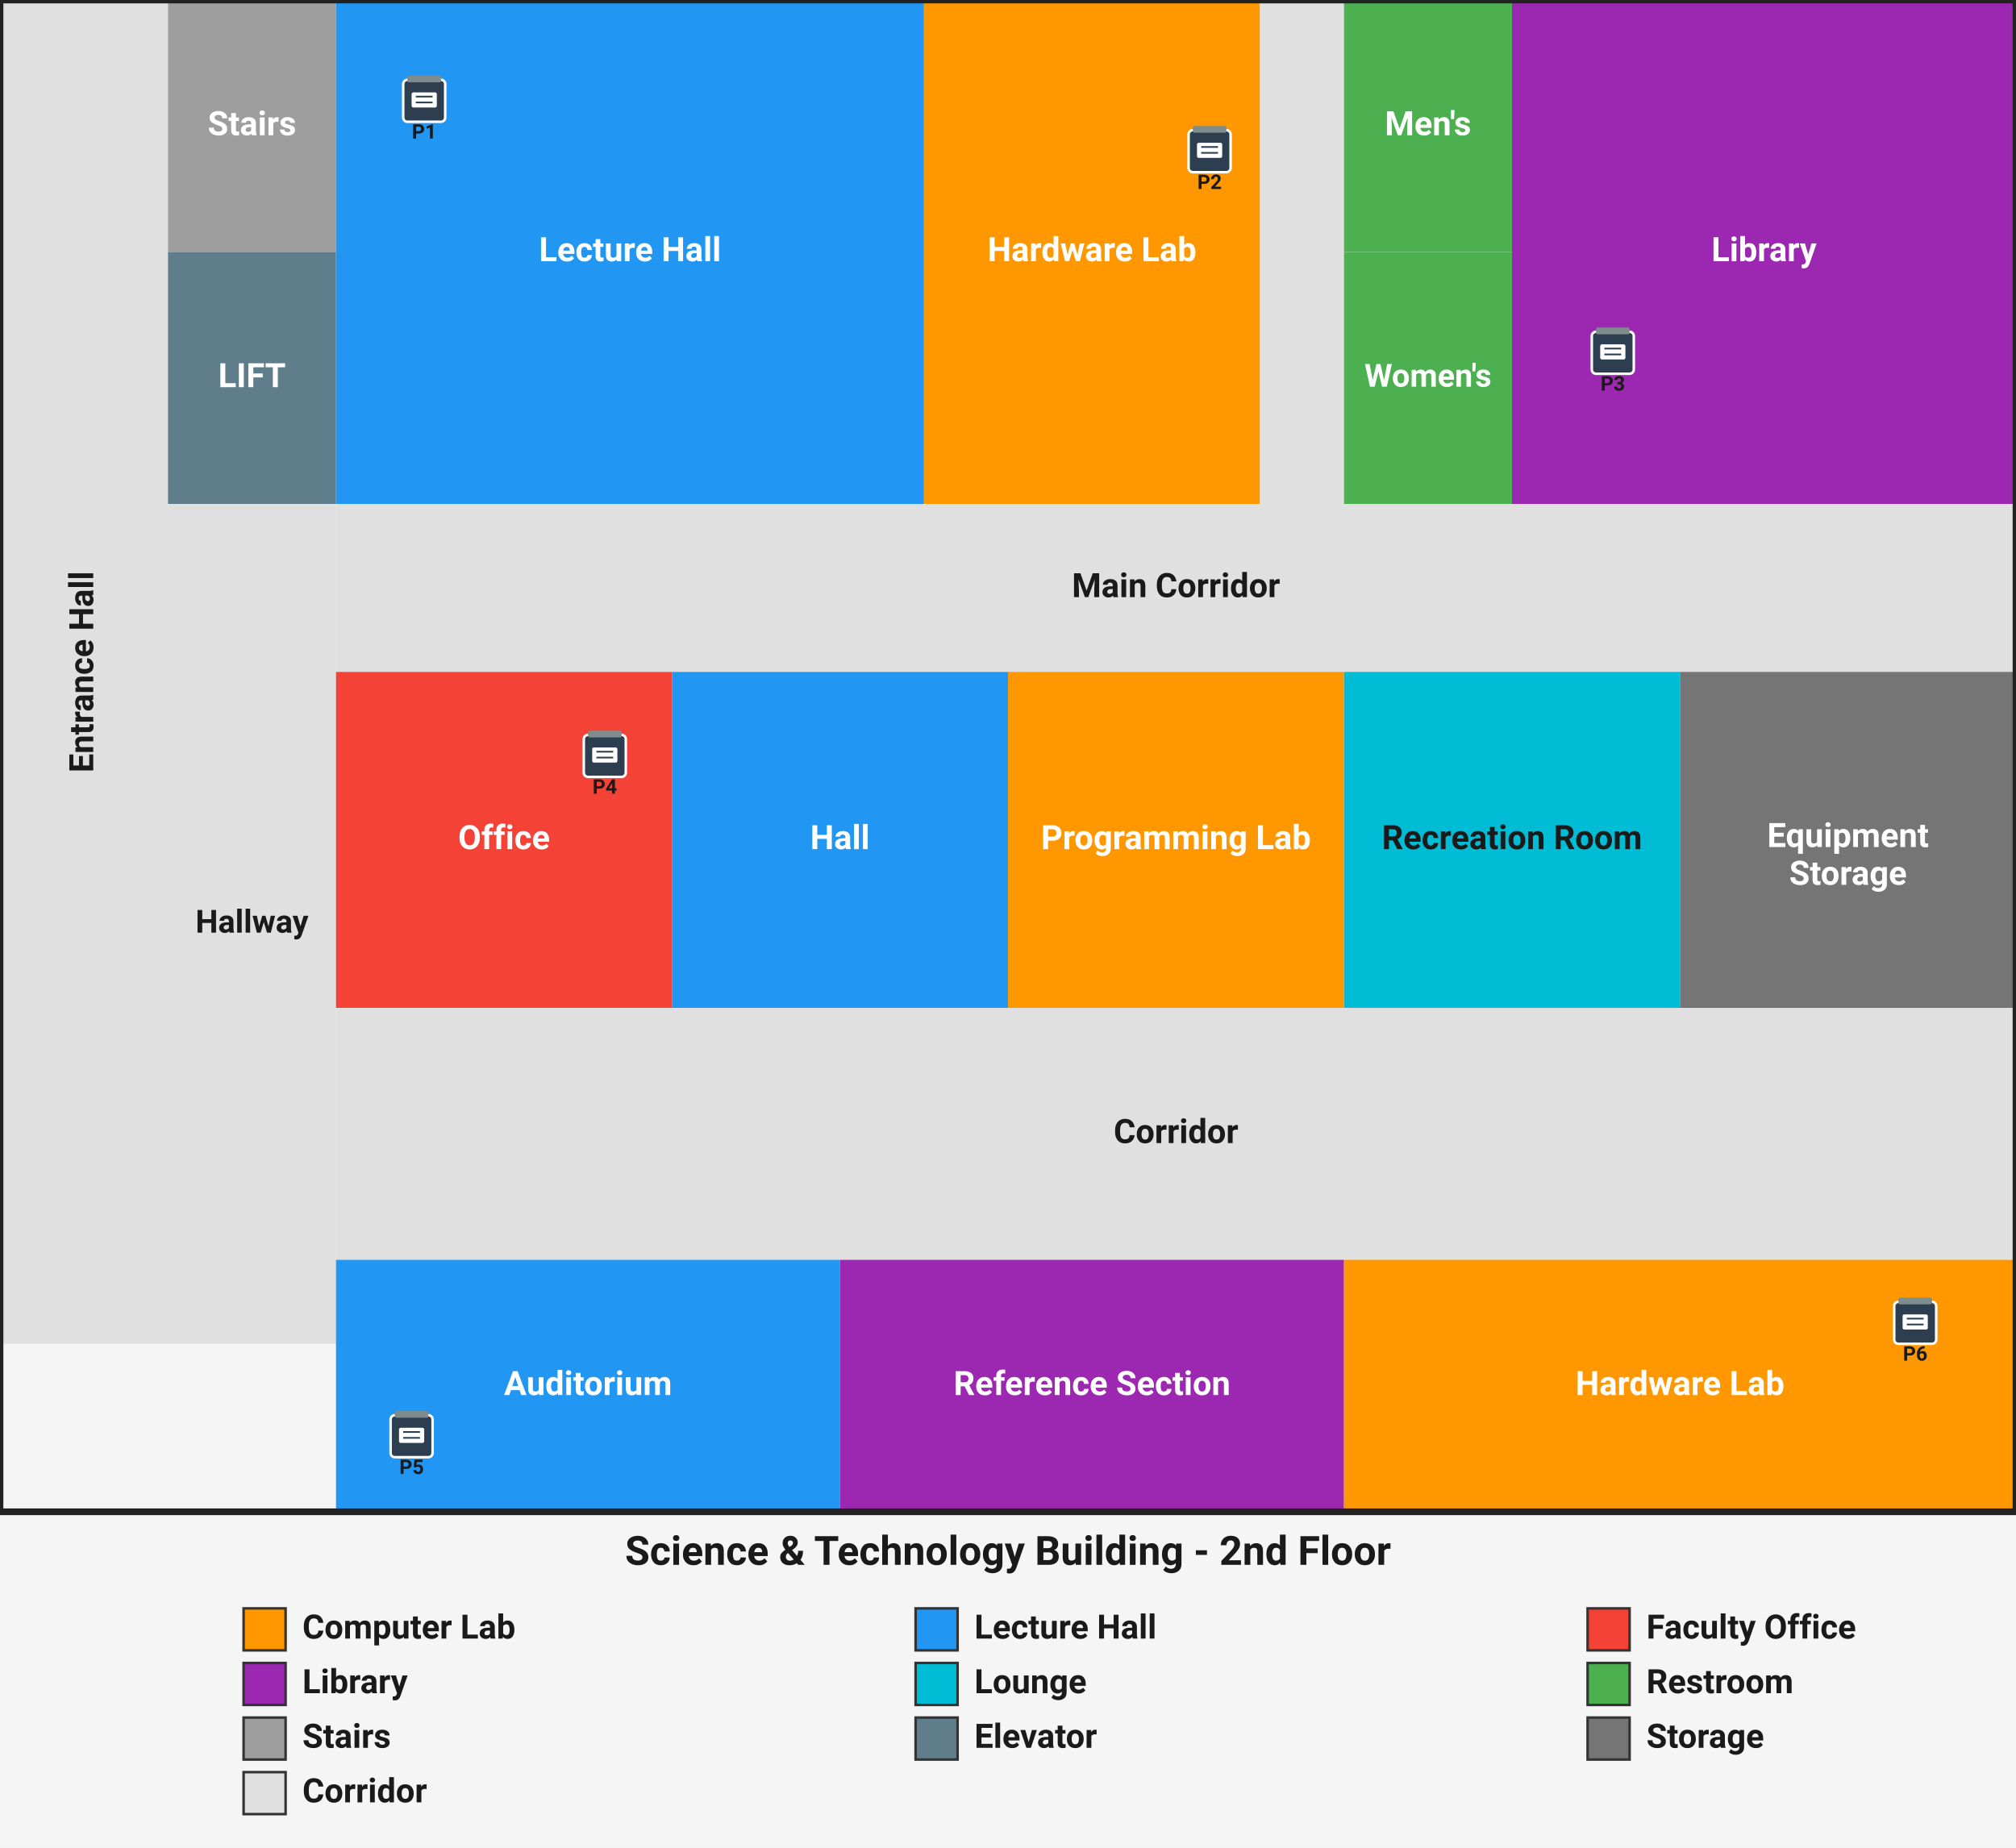
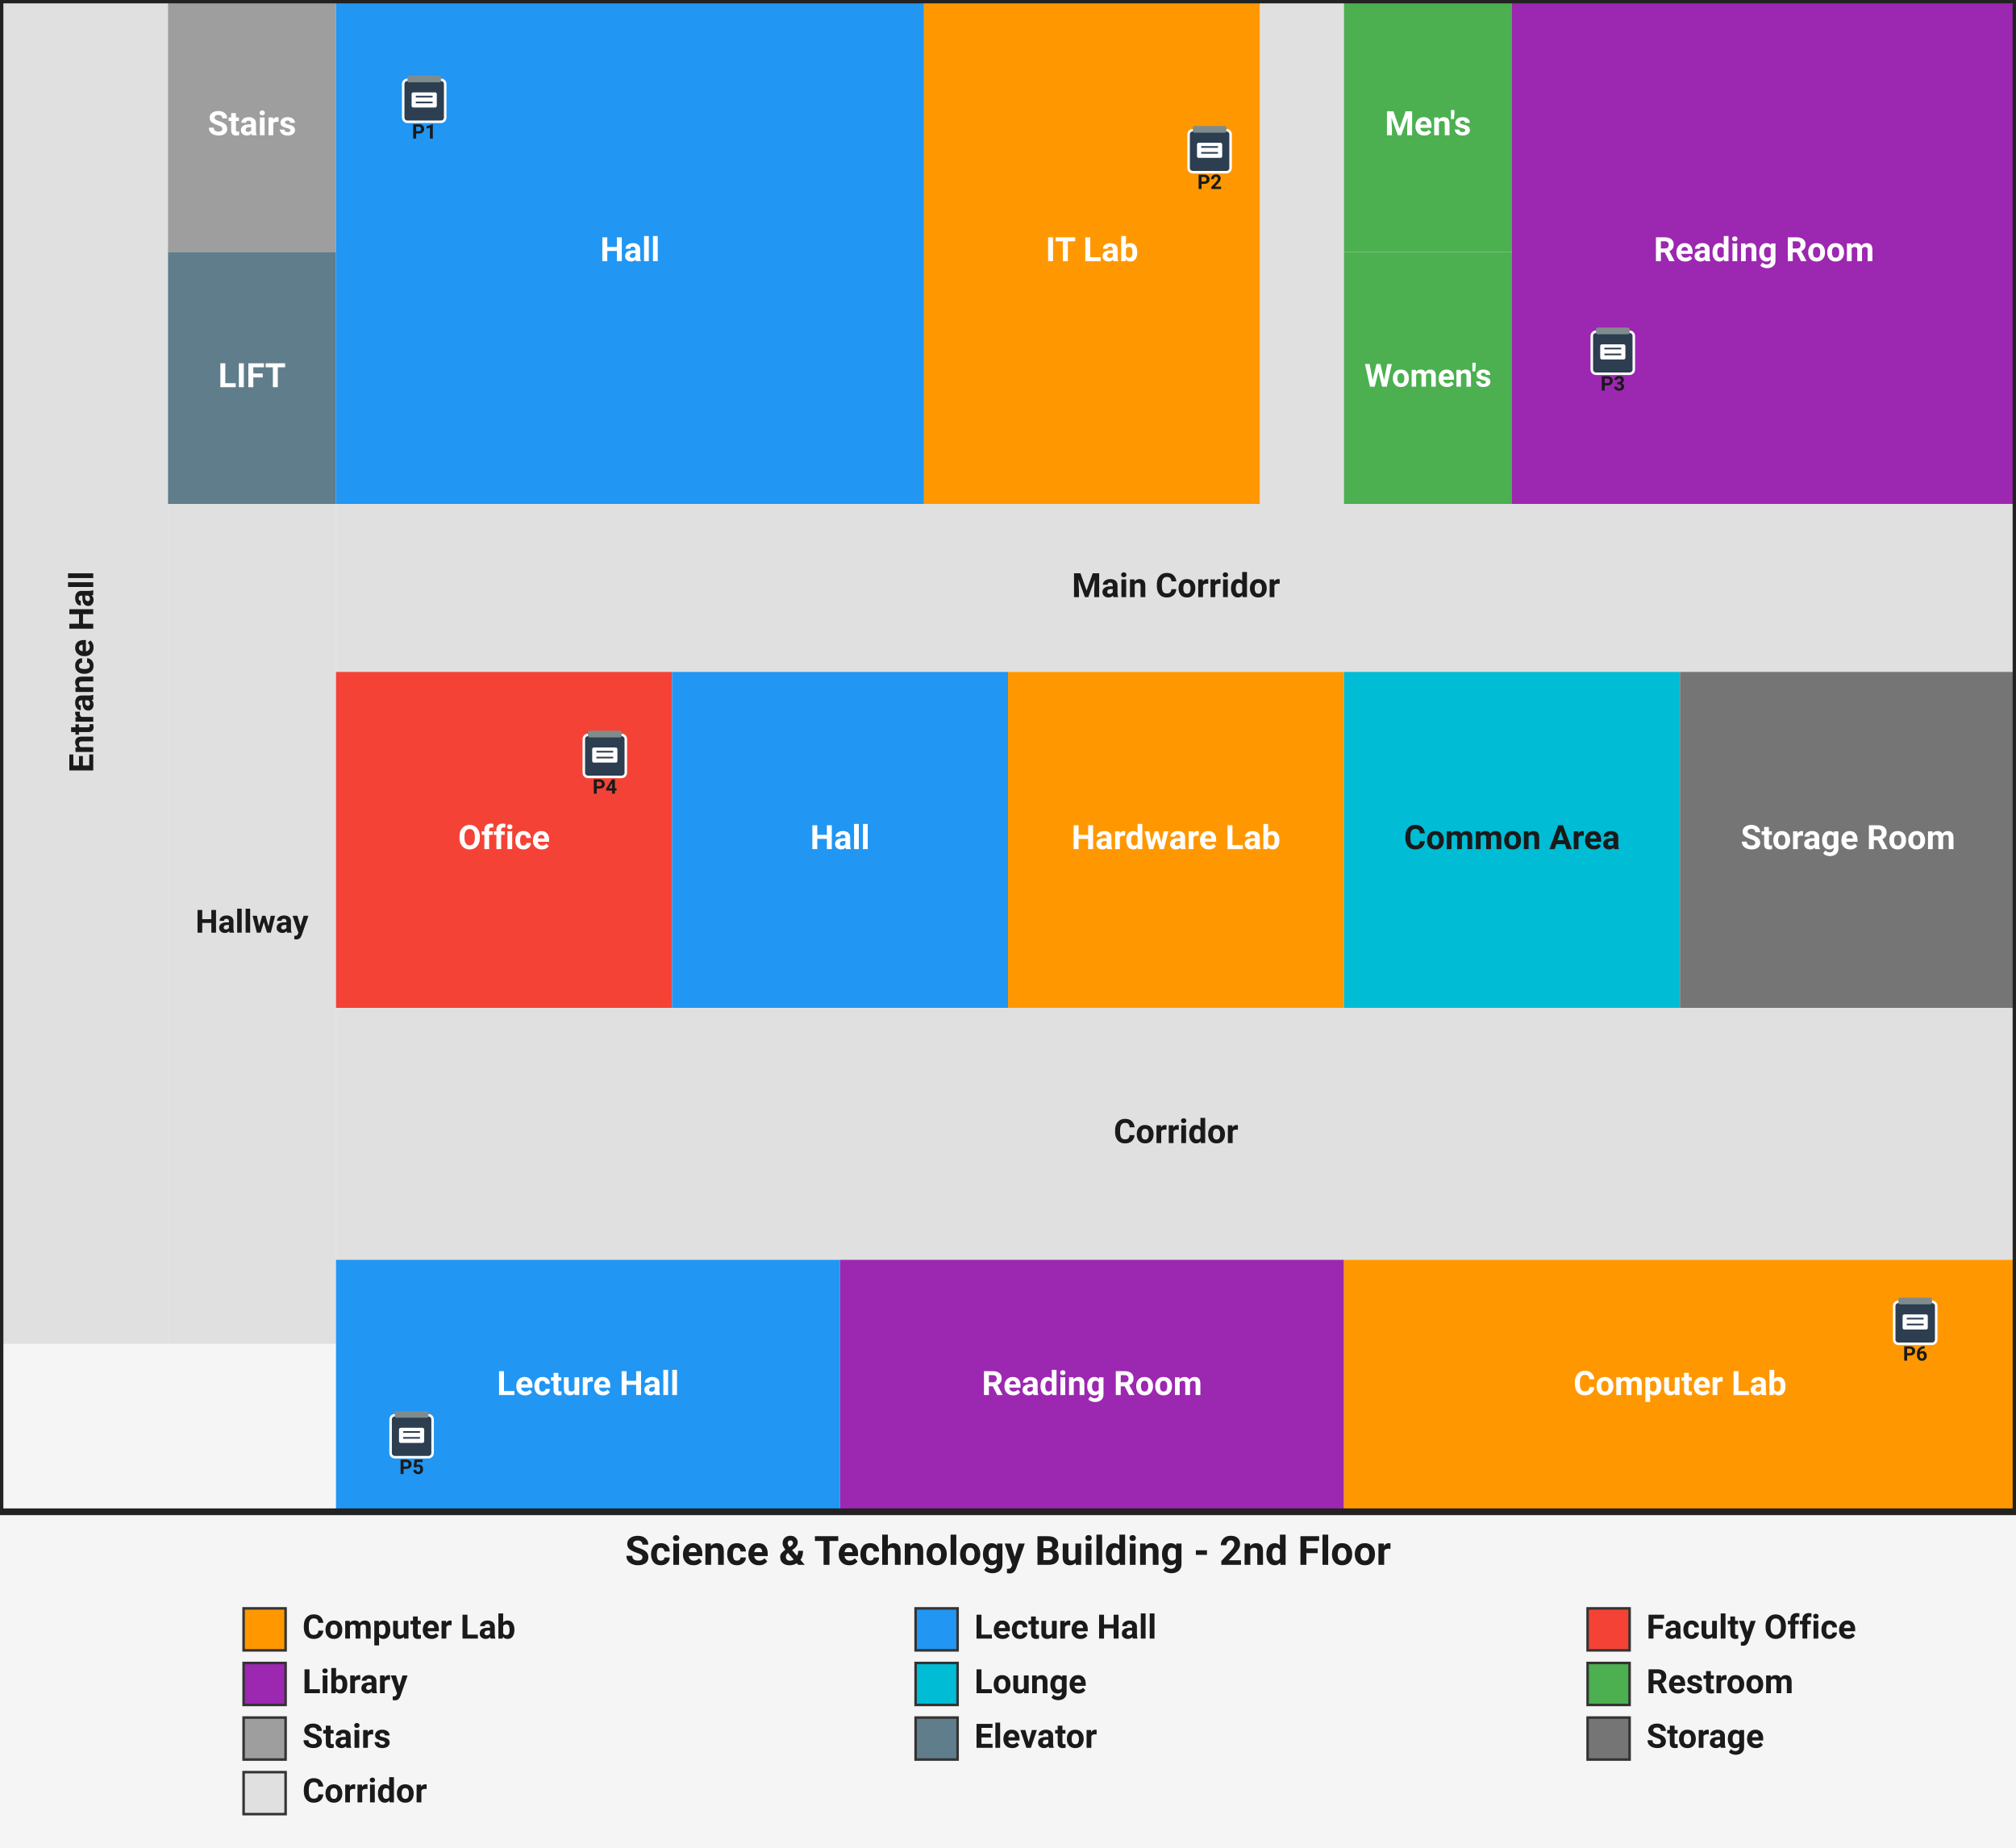
<svg xmlns="http://www.w3.org/2000/svg" viewBox="0 0 2400 2200" width="2400" height="2200" style="display:block; max-width:100%; height:auto;">
  <defs>
    <style>
      text { 
        -webkit-font-smoothing: antialiased;
        -moz-osx-font-smoothing: grayscale;
      }
    </style>
  </defs>
  <rect x="0" y="0" width="2400" height="2200" fill="#f5f5f5" />
  <rect x="0" y="0" width="200" height="1600" fill="#E0E0E0" stroke="none" />
  <text x="100.0" y="800.0" font-family="Roboto,Segoe UI,Arial,sans-serif" font-size="40" font-weight="600" fill="#1a1a1a" text-anchor="middle" dominant-baseline="middle" transform="rotate(-90 100.0 800.0)">
              Entrance Hall
            </text>
  <rect x="200" y="0" width="200" height="300" fill="#9E9E9E" stroke="none" />
  <text x="300.0" y="150.0" font-family="Roboto,Segoe UI,Arial,sans-serif" font-size="40" font-weight="600" fill="white" text-anchor="middle" dominant-baseline="middle">
              Stairs
            </text>
  <rect x="200" y="300" width="200" height="300" fill="#607D8B" stroke="none" />
  <text x="300.0" y="450.0" font-family="Roboto,Segoe UI,Arial,sans-serif" font-size="40" font-weight="600" fill="white" text-anchor="middle" dominant-baseline="middle">
              LIFT
            </text>
  <rect x="200" y="600" width="200" height="1000" fill="#E0E0E0" stroke="none" />
  <text x="300.0" y="1100.0" font-family="Roboto,Segoe UI,Arial,sans-serif" font-size="38" font-weight="600" fill="#1a1a1a" text-anchor="middle" dominant-baseline="middle">
              Hallway
            </text>
  <rect x="400" y="0" width="700" height="600" fill="#2196F3" stroke="none" />
  <text x="750.0" y="300.0" font-family="Roboto,Segoe UI,Arial,sans-serif" font-size="40" font-weight="600" fill="white" text-anchor="middle" dominant-baseline="middle">
-               Lecture Hall
+               Hall
            </text>
  <rect x="1100" y="0" width="400" height="600" fill="#FF9800" stroke="none" />
  <text x="1300.0" y="300.0" font-family="Roboto,Segoe UI,Arial,sans-serif" font-size="40" font-weight="600" fill="white" text-anchor="middle" dominant-baseline="middle">
-               Hardware Lab
+               IT Lab
            </text>
  <rect x="1500" y="0" width="100" height="600" fill="#E0E0E0" stroke="none" />
  <rect x="1600" y="0" width="200" height="300" fill="#4CAF50" stroke="none" />
  <text x="1700.0" y="150.0" font-family="Roboto,Segoe UI,Arial,sans-serif" font-size="40" font-weight="600" fill="white" text-anchor="middle" dominant-baseline="middle">
              Men's
            </text>
  <rect x="1600" y="300" width="200" height="300" fill="#4CAF50" stroke="none" />
  <text x="1700.0" y="450.0" font-family="Roboto,Segoe UI,Arial,sans-serif" font-size="38" font-weight="600" fill="white" text-anchor="middle" dominant-baseline="middle">
              Women's
            </text>
  <rect x="1800" y="0" width="600" height="600" fill="#9C27B0" stroke="none" />
  <text x="2100.0" y="300.0" font-family="Roboto,Segoe UI,Arial,sans-serif" font-size="40" font-weight="600" fill="white" text-anchor="middle" dominant-baseline="middle">
-               Library
+               Reading Room
            </text>
  <rect x="400" y="600" width="2000" height="200" fill="#E0E0E0" stroke="none" />
  <text x="1400.0" y="700.0" font-family="Roboto,Segoe UI,Arial,sans-serif" font-size="40" font-weight="600" fill="#1a1a1a" text-anchor="middle" dominant-baseline="middle">
              Main Corridor
            </text>
  <rect x="400" y="800" width="400" height="400" fill="#F44336" stroke="none" />
  <text x="600.0" y="1000.0" font-family="Roboto,Segoe UI,Arial,sans-serif" font-size="40" font-weight="600" fill="white" text-anchor="middle" dominant-baseline="middle">
              Office
            </text>
  <rect x="800" y="800" width="400" height="400" fill="#2196F3" stroke="none" />
  <text x="1000.0" y="1000.0" font-family="Roboto,Segoe UI,Arial,sans-serif" font-size="40" font-weight="600" fill="white" text-anchor="middle" dominant-baseline="middle">
              Hall
            </text>
  <rect x="1200" y="800" width="400" height="400" fill="#FF9800" stroke="none" />
  <text x="1400.0" y="1000.0" font-family="Roboto,Segoe UI,Arial,sans-serif" font-size="40" font-weight="600" fill="white" text-anchor="middle" dominant-baseline="middle">
-               Programming Lab
+               Hardware Lab
            </text>
  <rect x="1600" y="800" width="400" height="400" fill="#00BCD4" stroke="none" />
  <text x="1800.0" y="1000.0" font-family="Roboto,Segoe UI,Arial,sans-serif" font-size="40" font-weight="600" fill="#1a1a1a" text-anchor="middle" dominant-baseline="middle">
-               Recreation Room
+               Common Area
            </text>
  <rect x="2000" y="800" width="400" height="400" fill="#757575" stroke="none" />
-   <g>
-     <text x="2200.0" y="997.5" font-family="Roboto,Segoe UI,Arial,sans-serif" font-size="40" font-weight="600" fill="white" text-anchor="middle" dominant-baseline="middle">
-                   Equipment
-                 </text>
-     <text x="2200.0" y="1042.5" font-family="Roboto,Segoe UI,Arial,sans-serif" font-size="40" font-weight="600" fill="white" text-anchor="middle" dominant-baseline="middle">
-                   Storage
-                 </text>
-   </g>
+   <text x="2200.0" y="1000.0" font-family="Roboto,Segoe UI,Arial,sans-serif" font-size="40" font-weight="600" fill="white" text-anchor="middle" dominant-baseline="middle">
+               Storage Room
+             </text>
  <rect x="400" y="1200" width="2000" height="300" fill="#E0E0E0" stroke="none" />
  <text x="1400.0" y="1350.0" font-family="Roboto,Segoe UI,Arial,sans-serif" font-size="40" font-weight="600" fill="#1a1a1a" text-anchor="middle" dominant-baseline="middle">
              Corridor
            </text>
  <rect x="400" y="1500" width="600" height="300" fill="#2196F3" stroke="none" />
  <text x="700.0" y="1650.0" font-family="Roboto,Segoe UI,Arial,sans-serif" font-size="40" font-weight="600" fill="white" text-anchor="middle" dominant-baseline="middle">
-               Auditorium
+               Lecture Hall
            </text>
  <rect x="1000" y="1500" width="600" height="300" fill="#9C27B0" stroke="none" />
  <text x="1300.0" y="1650.0" font-family="Roboto,Segoe UI,Arial,sans-serif" font-size="40" font-weight="600" fill="white" text-anchor="middle" dominant-baseline="middle">
-               Reference Section
+               Reading Room
            </text>
  <rect x="1600" y="1500" width="800" height="300" fill="#FF9800" stroke="none" />
  <text x="2000.0" y="1650.0" font-family="Roboto,Segoe UI,Arial,sans-serif" font-size="40" font-weight="600" fill="white" text-anchor="middle" dominant-baseline="middle">
-               Hardware Lab
+               Computer Lab
            </text>
  <rect x="480.0" y="95.0" width="50" height="50" fill="#2C3E50" stroke="#FFF" stroke-width="3" rx="5" />
  <rect x="485.0" y="90.0" width="40" height="8" fill="#7F8C8D" rx="2" />
  <rect x="490.0" y="110.0" width="30" height="18" fill="white" rx="2" />
  <line x1="495.0" y1="115.0" x2="515.0" y2="115.0" stroke="#2C3E50" stroke-width="2" />
  <line x1="495.0" y1="122.0" x2="515.0" y2="122.0" stroke="#2C3E50" stroke-width="2" />
  <text x="505.0" y="165.0" font-family="Roboto,Segoe UI,Arial,sans-serif" font-size="24" font-weight="700" fill="#1a1a1a" text-anchor="middle">
      P1
    </text>
  <rect x="1415.0" y="155.0" width="50" height="50" fill="#2C3E50" stroke="#FFF" stroke-width="3" rx="5" />
  <rect x="1420.0" y="150.0" width="40" height="8" fill="#7F8C8D" rx="2" />
  <rect x="1425.0" y="170.0" width="30" height="18" fill="white" rx="2" />
  <line x1="1430.0" y1="175.0" x2="1450.0" y2="175.0" stroke="#2C3E50" stroke-width="2" />
  <line x1="1430.0" y1="182.0" x2="1450.0" y2="182.0" stroke="#2C3E50" stroke-width="2" />
  <text x="1440.0" y="225.0" font-family="Roboto,Segoe UI,Arial,sans-serif" font-size="24" font-weight="700" fill="#1a1a1a" text-anchor="middle">
      P2
    </text>
  <rect x="1895.0" y="395.0" width="50" height="50" fill="#2C3E50" stroke="#FFF" stroke-width="3" rx="5" />
  <rect x="1900.0" y="390.0" width="40" height="8" fill="#7F8C8D" rx="2" />
  <rect x="1905.0" y="410.0" width="30" height="18" fill="white" rx="2" />
  <line x1="1910.0" y1="415.0" x2="1930.0" y2="415.0" stroke="#2C3E50" stroke-width="2" />
  <line x1="1910.0" y1="422.0" x2="1930.0" y2="422.0" stroke="#2C3E50" stroke-width="2" />
  <text x="1920.0" y="465.0" font-family="Roboto,Segoe UI,Arial,sans-serif" font-size="24" font-weight="700" fill="#1a1a1a" text-anchor="middle">
      P3
    </text>
  <rect x="695.0" y="875.0" width="50" height="50" fill="#2C3E50" stroke="#FFF" stroke-width="3" rx="5" />
  <rect x="700.0" y="870.0" width="40" height="8" fill="#7F8C8D" rx="2" />
  <rect x="705.0" y="890.0" width="30" height="18" fill="white" rx="2" />
  <line x1="710.0" y1="895.0" x2="730.0" y2="895.0" stroke="#2C3E50" stroke-width="2" />
  <line x1="710.0" y1="902.0" x2="730.0" y2="902.0" stroke="#2C3E50" stroke-width="2" />
  <text x="720.0" y="945.0" font-family="Roboto,Segoe UI,Arial,sans-serif" font-size="24" font-weight="700" fill="#1a1a1a" text-anchor="middle">
      P4
    </text>
  <rect x="465.0" y="1685.0" width="50" height="50" fill="#2C3E50" stroke="#FFF" stroke-width="3" rx="5" />
  <rect x="470.0" y="1680.0" width="40" height="8" fill="#7F8C8D" rx="2" />
  <rect x="475.0" y="1700.0" width="30" height="18" fill="white" rx="2" />
  <line x1="480.0" y1="1705.0" x2="500.0" y2="1705.0" stroke="#2C3E50" stroke-width="2" />
  <line x1="480.0" y1="1712.0" x2="500.0" y2="1712.0" stroke="#2C3E50" stroke-width="2" />
  <text x="490.0" y="1755.0" font-family="Roboto,Segoe UI,Arial,sans-serif" font-size="24" font-weight="700" fill="#1a1a1a" text-anchor="middle">
      P5
    </text>
  <rect x="2255.0" y="1550.0" width="50" height="50" fill="#2C3E50" stroke="#FFF" stroke-width="3" rx="5" />
  <rect x="2260.0" y="1545.0" width="40" height="8" fill="#7F8C8D" rx="2" />
  <rect x="2265.0" y="1565.0" width="30" height="18" fill="white" rx="2" />
  <line x1="2270.0" y1="1570.0" x2="2290.0" y2="1570.0" stroke="#2C3E50" stroke-width="2" />
  <line x1="2270.0" y1="1577.0" x2="2290.0" y2="1577.0" stroke="#2C3E50" stroke-width="2" />
  <text x="2280.0" y="1620.0" font-family="Roboto,Segoe UI,Arial,sans-serif" font-size="24" font-weight="700" fill="#1a1a1a" text-anchor="middle">
      P6
    </text>
  <rect x="0" y="0" width="2400" height="1800" fill="none" stroke="#222" stroke-width="8" />
  <text x="1200.0" y="1850" font-family="Roboto,Segoe UI,Arial,sans-serif" font-size="48" font-weight="700" fill="#1a1a1a" text-anchor="middle" dominant-baseline="middle">
          Science &amp; Technology Building - 2nd Floor
        </text>
  <rect x="290.0" y="1915.0" width="50" height="50" fill="#FF9800" stroke="#333" stroke-width="3" />
  <text x="360.0" y="1940" font-family="Roboto,Segoe UI,Arial,sans-serif" font-size="40" font-weight="700" fill="#1a1a1a" text-anchor="start" dominant-baseline="middle">
          Computer Lab
        </text>
  <rect x="1090.0" y="1915.0" width="50" height="50" fill="#2196F3" stroke="#333" stroke-width="3" />
  <text x="1160.0" y="1940" font-family="Roboto,Segoe UI,Arial,sans-serif" font-size="40" font-weight="700" fill="#1a1a1a" text-anchor="start" dominant-baseline="middle">
          Lecture Hall
        </text>
  <rect x="1890.0" y="1915.0" width="50" height="50" fill="#F44336" stroke="#333" stroke-width="3" />
  <text x="1960.0" y="1940" font-family="Roboto,Segoe UI,Arial,sans-serif" font-size="40" font-weight="700" fill="#1a1a1a" text-anchor="start" dominant-baseline="middle">
          Faculty Office
        </text>
  <rect x="290.0" y="1980.0" width="50" height="50" fill="#9C27B0" stroke="#333" stroke-width="3" />
  <text x="360.0" y="2005" font-family="Roboto,Segoe UI,Arial,sans-serif" font-size="40" font-weight="700" fill="#1a1a1a" text-anchor="start" dominant-baseline="middle">
          Library
        </text>
  <rect x="1090.0" y="1980.0" width="50" height="50" fill="#00BCD4" stroke="#333" stroke-width="3" />
  <text x="1160.0" y="2005" font-family="Roboto,Segoe UI,Arial,sans-serif" font-size="40" font-weight="700" fill="#1a1a1a" text-anchor="start" dominant-baseline="middle">
          Lounge
        </text>
  <rect x="1890.0" y="1980.0" width="50" height="50" fill="#4CAF50" stroke="#333" stroke-width="3" />
  <text x="1960.0" y="2005" font-family="Roboto,Segoe UI,Arial,sans-serif" font-size="40" font-weight="700" fill="#1a1a1a" text-anchor="start" dominant-baseline="middle">
          Restroom
        </text>
  <rect x="290.0" y="2045.0" width="50" height="50" fill="#9E9E9E" stroke="#333" stroke-width="3" />
  <text x="360.0" y="2070" font-family="Roboto,Segoe UI,Arial,sans-serif" font-size="40" font-weight="700" fill="#1a1a1a" text-anchor="start" dominant-baseline="middle">
          Stairs
        </text>
  <rect x="1090.0" y="2045.0" width="50" height="50" fill="#607D8B" stroke="#333" stroke-width="3" />
  <text x="1160.0" y="2070" font-family="Roboto,Segoe UI,Arial,sans-serif" font-size="40" font-weight="700" fill="#1a1a1a" text-anchor="start" dominant-baseline="middle">
          Elevator
        </text>
  <rect x="1890.0" y="2045.0" width="50" height="50" fill="#757575" stroke="#333" stroke-width="3" />
  <text x="1960.0" y="2070" font-family="Roboto,Segoe UI,Arial,sans-serif" font-size="40" font-weight="700" fill="#1a1a1a" text-anchor="start" dominant-baseline="middle">
          Storage
        </text>
  <rect x="290.0" y="2110.0" width="50" height="50" fill="#E0E0E0" stroke="#333" stroke-width="3" />
  <text x="360.0" y="2135" font-family="Roboto,Segoe UI,Arial,sans-serif" font-size="40" font-weight="700" fill="#1a1a1a" text-anchor="start" dominant-baseline="middle">
          Corridor
        </text>
</svg>
